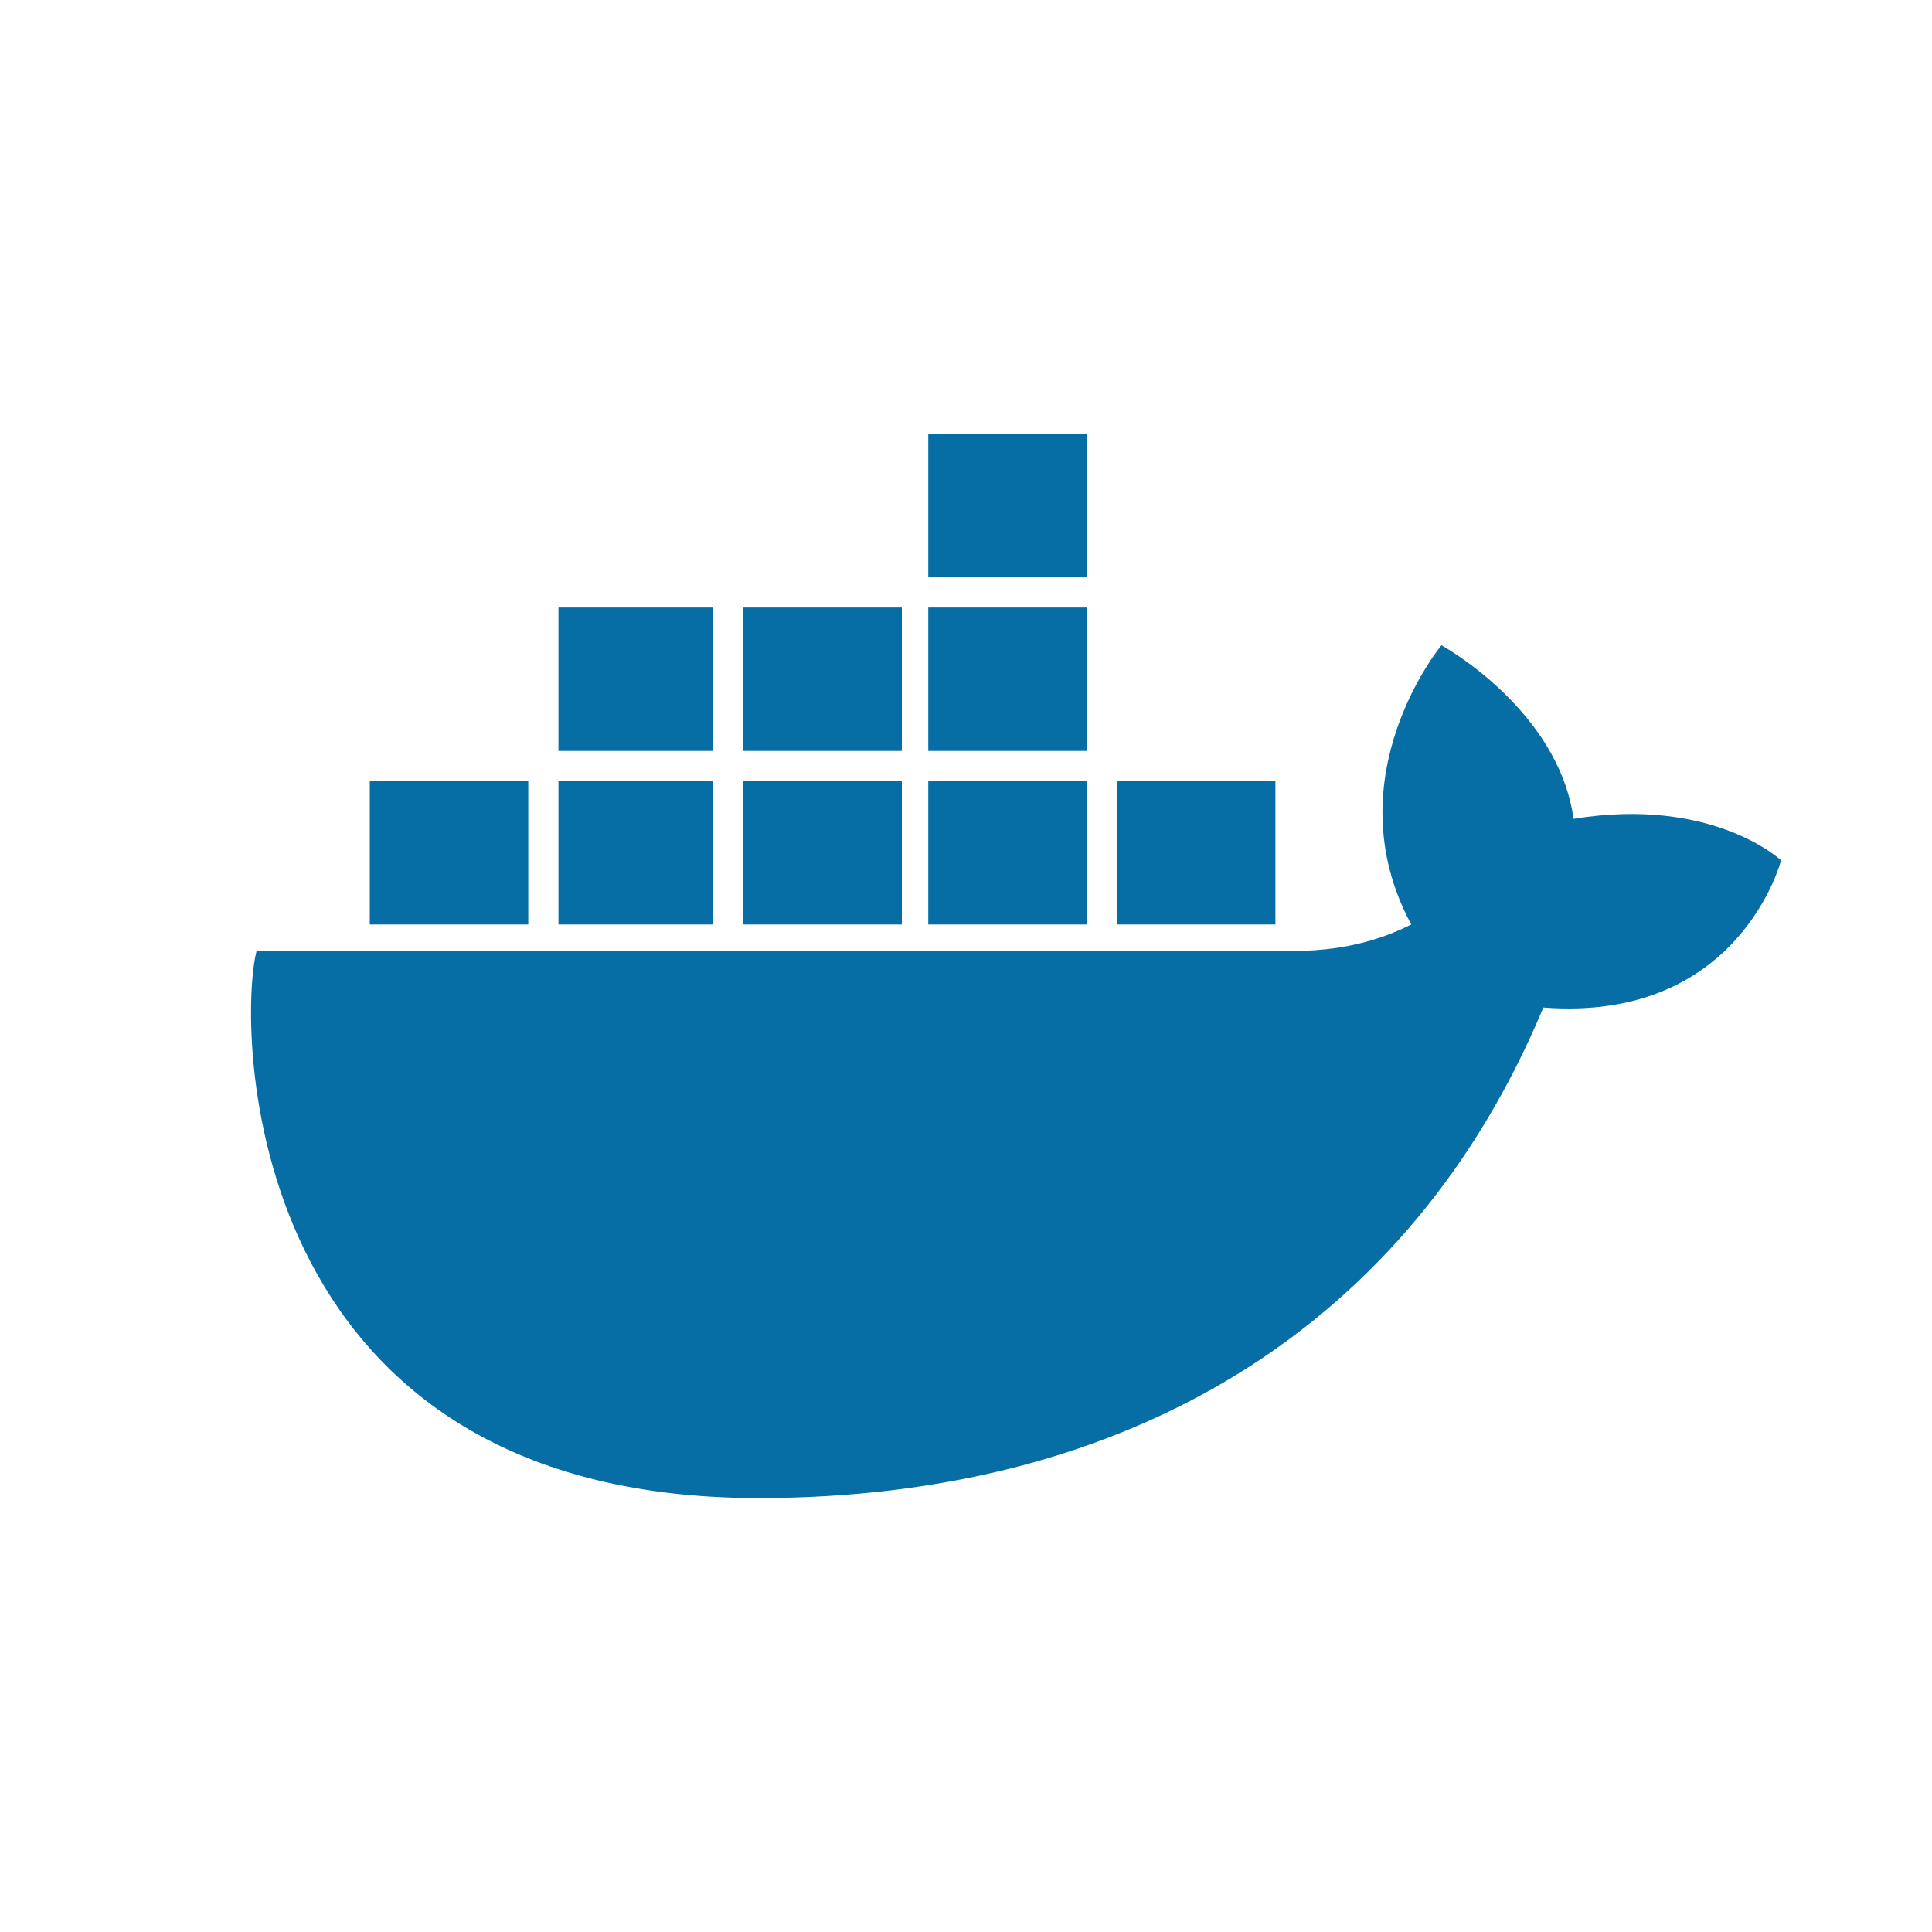
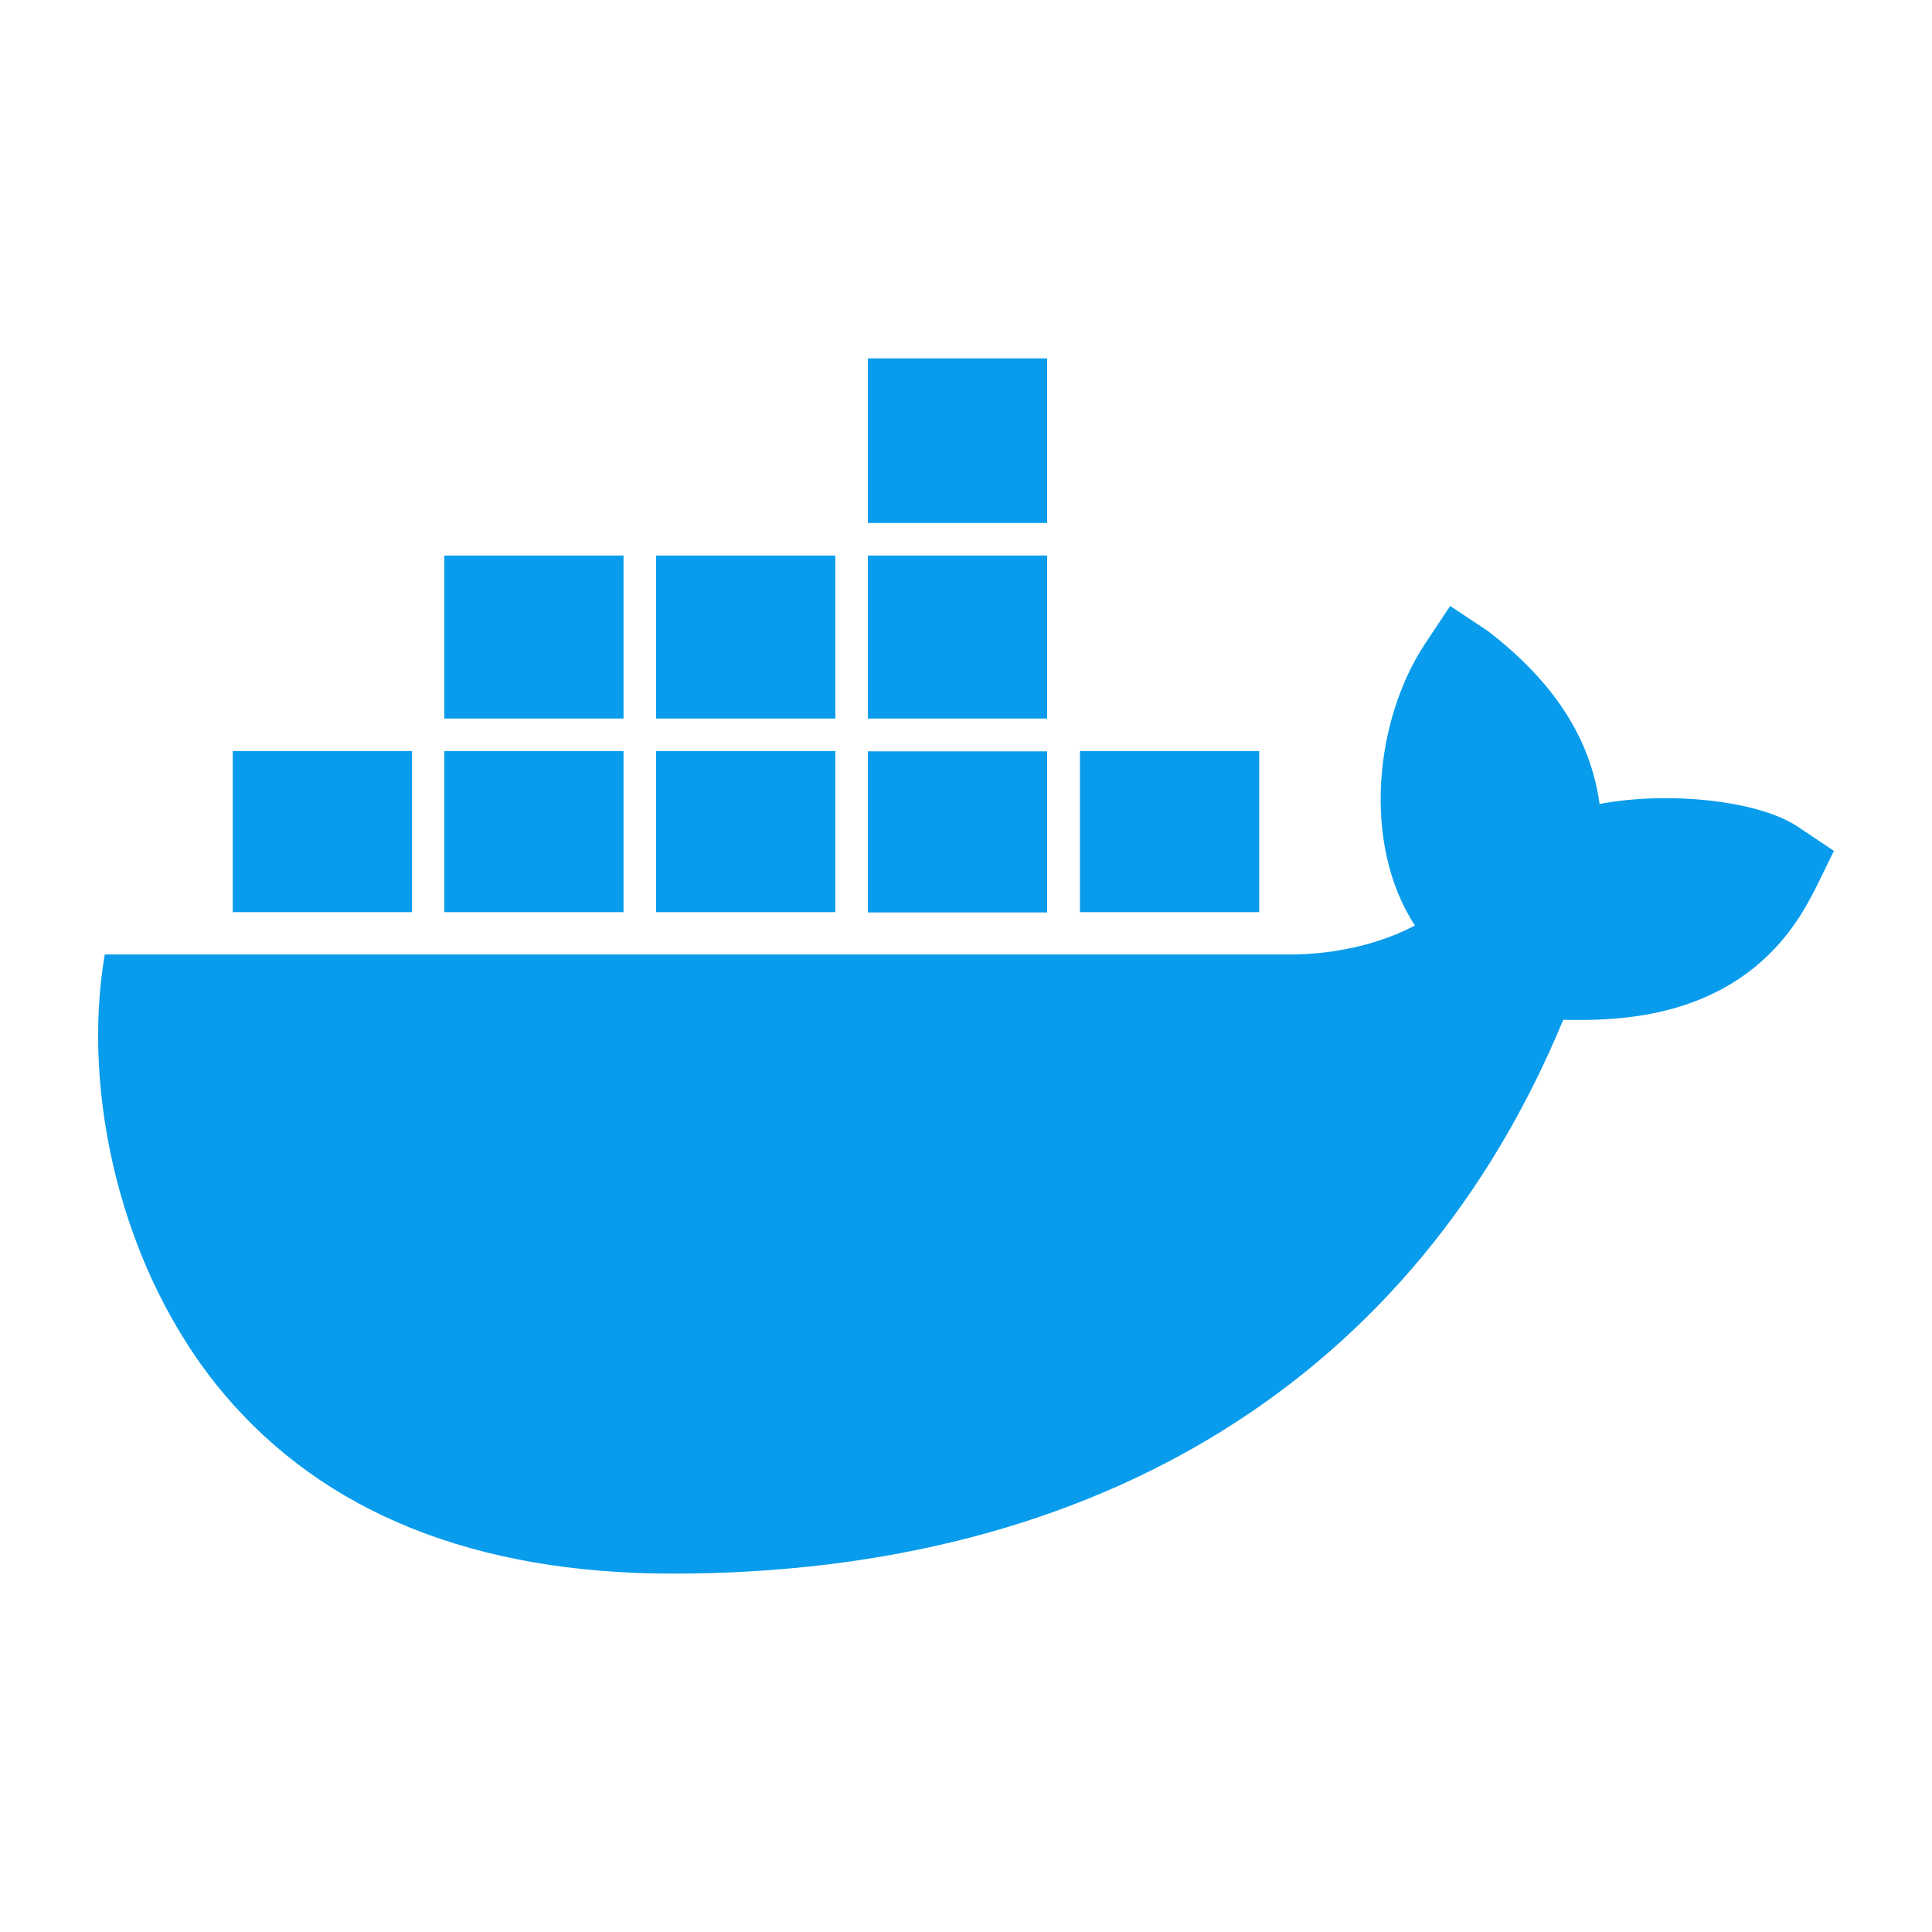
- <svg xmlns="http://www.w3.org/2000/svg" aria-label="Docker" role="img" viewBox="0 0 512 512">
-   <rect width="800px" height="800px" rx="15%" fill="none" />
-   <path stroke="#066da5" stroke-width="38" d="M296 226h42m-92 0h42m-91 0h42m-91 0h41m-91 0h42m8-46h41m8 0h42m7 0h42m-42-46h42" />
-   <path fill="#066da5" d="m472 228s-18-17-55-11c-4-29-35-46-35-46s-29 35-8 74c-6 3-16 7-31 7H68c-5 19-5 145 133 145 99 0 173-46 208-130 52 4 63-39 63-39" />
+ <svg xmlns="http://www.w3.org/2000/svg" height="512px" style="enable-background:new 0 0 512 512;" version="1.1" viewBox="0 0 512 512" width="512px" xml:space="preserve">
+   <g id="_x39_7-docker">
+     <g>
+       <g>
+         <rect height="43.193" style="fill:#099CEC;" width="47.506" x="229.999" y="147.225" />
+         <rect height="42.69" style="fill:#099CEC;" width="47.506" x="229.999" y="199.115" />
+         <rect height="43.193" style="fill:#099CEC;" width="47.506" x="173.869" y="147.225" />
+         <rect height="42.691" style="fill:#099CEC;" width="47.507" x="286.2" y="199.043" />
+         <rect height="43.625" style="fill:#099CEC;" width="47.506" x="229.999" y="94.975" />
+         <rect height="43.193" style="fill:#099CEC;" width="47.505" x="117.738" y="147.225" />
+         <rect height="42.691" style="fill:#099CEC;" width="47.506" x="173.869" y="199.043" />
+         <path d="M476.441,219.095c-10.35-6.972-34.21-9.487-52.537-6.036     c-2.371-17.249-12.003-32.27-29.538-45.782l-10.062-6.685l-6.685,10.062c-13.225,19.98-16.817,52.896-2.658,74.602     c-6.252,3.377-18.545,7.978-34.786,7.689H27.757c-6.252,36.511,4.169,83.945,31.624,116.501     c26.663,31.551,66.623,47.579,118.872,47.579c113.124,0,196.851-52.104,236.021-146.76c15.381,0.288,48.584,0.073,65.618-32.483     c1.078-1.797,4.743-9.488,6.107-12.291L476.441,219.095z" style="fill:#099CEC;" />
+         <polygon points="109.186,199.043 109.113,199.043 61.68,199.043 61.68,241.734 109.186,241.734    " style="fill:#099CEC;" />
+         <rect height="42.691" style="fill:#099CEC;" width="47.505" x="117.738" y="199.043" />
+       </g>
+     </g>
+   </g>
+   <g id="Layer_1" />
</svg>
